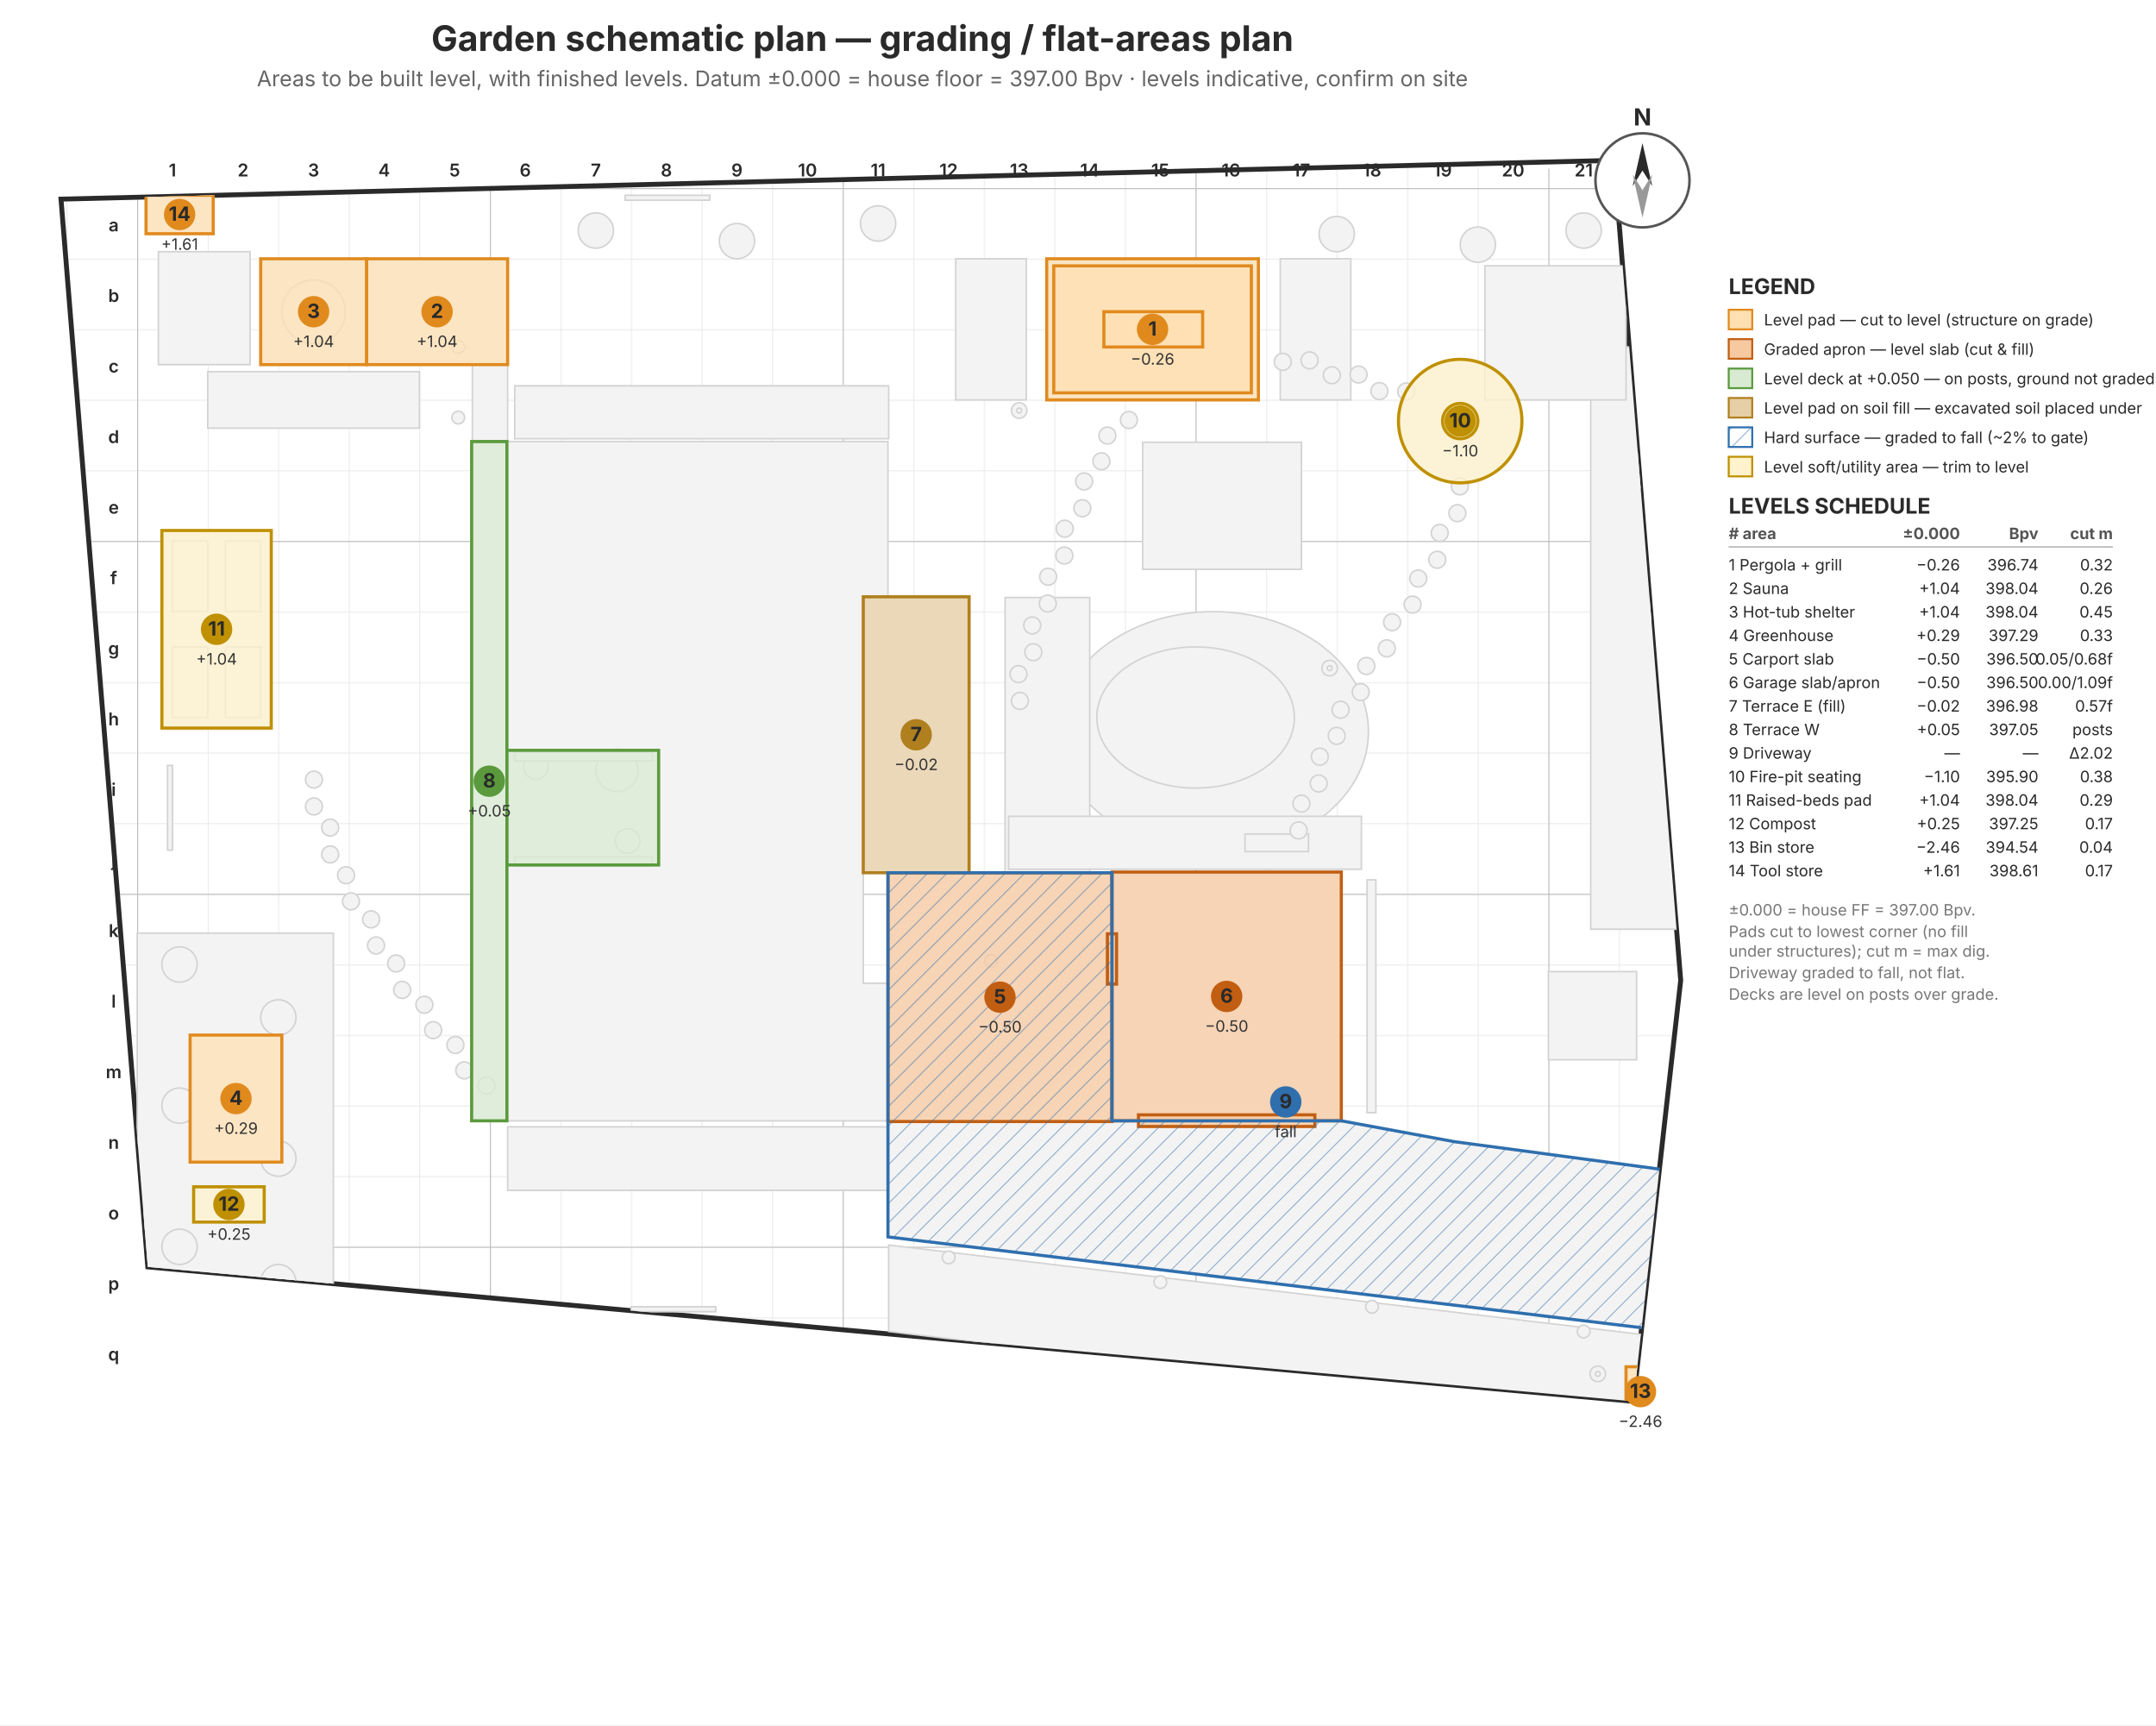
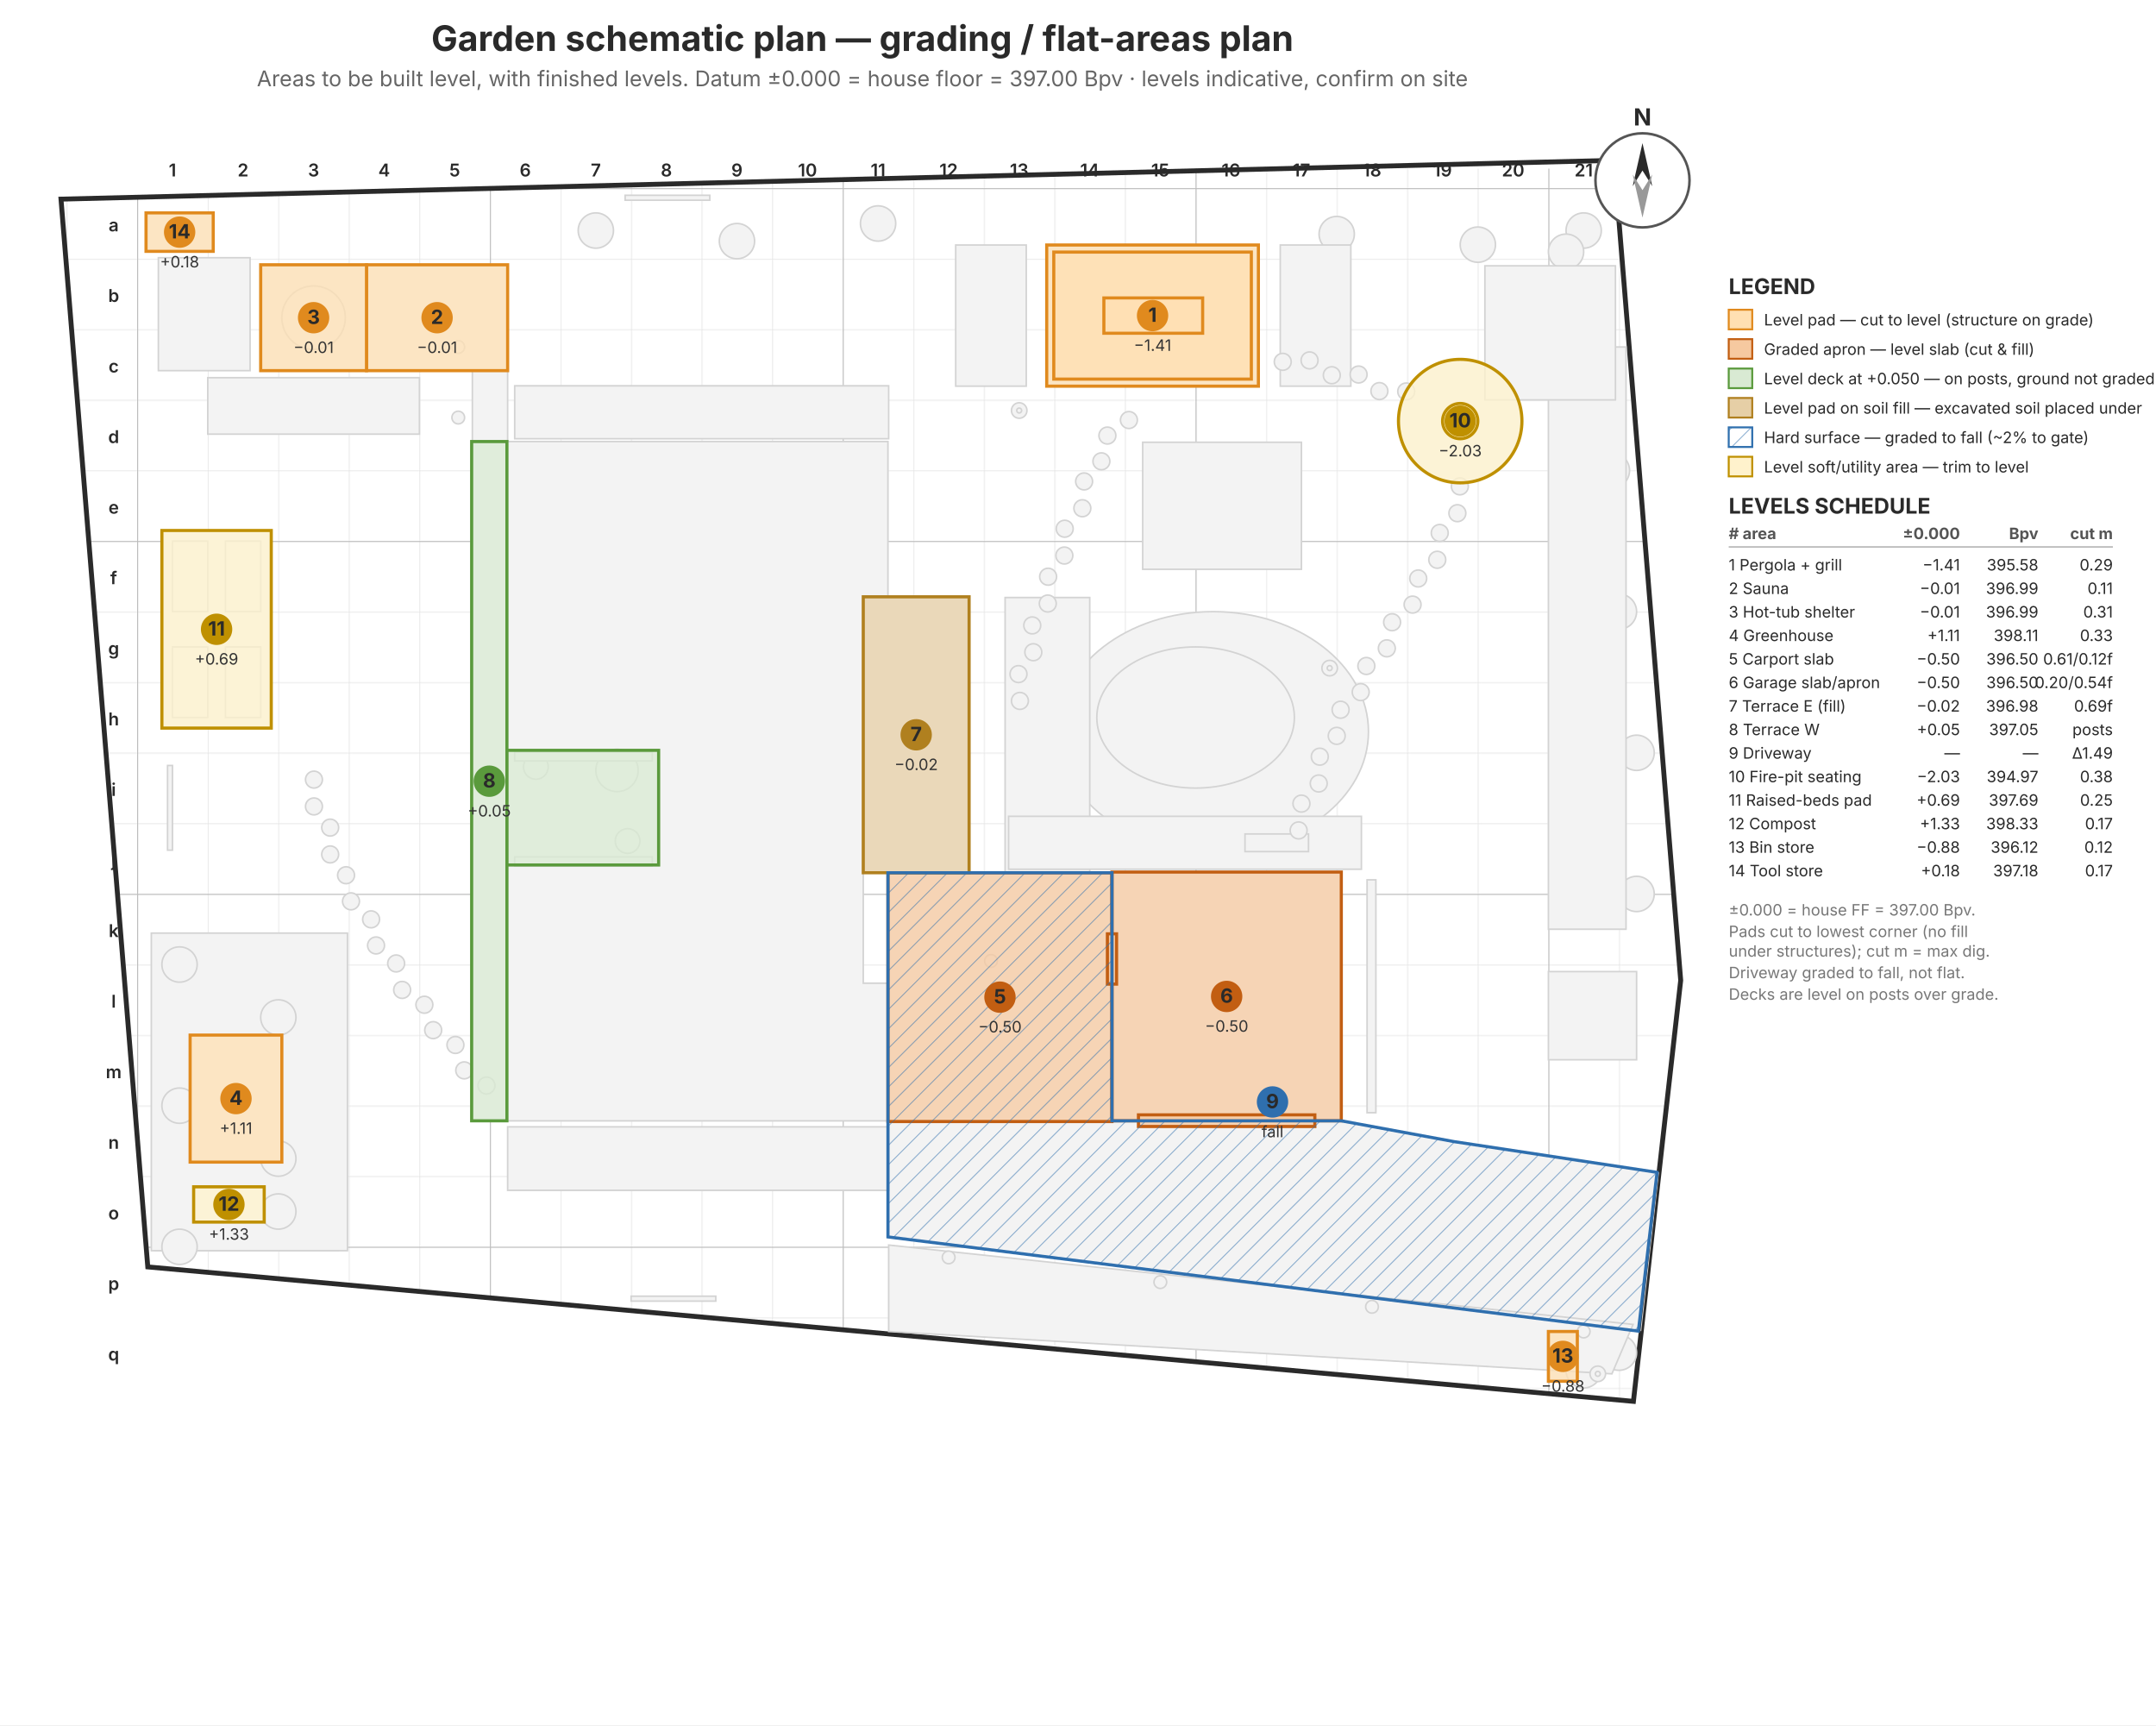
<svg xmlns="http://www.w3.org/2000/svg" viewBox="0 0 1100 880" font-family="-apple-system, BlinkMacSystemFont, sans-serif">
  <defs>
    <pattern id="cellgrid" width="36" height="36" patternUnits="userSpaceOnUse">
      <path d="M 36 0 L 0 0 0 36" fill="none" stroke="#e2e2e2" stroke-width="0.6" />
    </pattern>
    <pattern id="majorgrid" x="0" y="0" width="180" height="180" patternUnits="userSpaceOnUse">
      <rect width="180" height="180" fill="url(#cellgrid)" />
      <path d="M 180 0 L 0 0 0 180" fill="none" stroke="#bcbcbc" stroke-width="1" />
    </pattern>
    <pattern id="fallhatch" width="7" height="7" patternUnits="userSpaceOnUse" patternTransform="rotate(45)">
      <line x1="0" y1="0" x2="0" y2="7" stroke="#2f6fae" stroke-width="1" opacity="0.5" />
    </pattern>
    <clipPath id="plotShape">
      <polygon points="-38.88,5.58 753.48,-14.22 787.5,404.1 779.4,475.74 763.38,618.84 5.4,550.26" />
    </clipPath>
  </defs>
  <style>
    text { font-family: -apple-system, sans-serif; fill: #2a2a2a; }
    .title { font-size: 18px; font-weight: 700; text-anchor: middle; }
    .subtitle { font-size: 11px; fill: #666; text-anchor: middle; }
    .axis { font-size: 9px; fill: #777; text-anchor: middle; font-weight: 600; }
    .tag { font-size: 10px; font-weight: 700; text-anchor: middle; }
    .zlvl { font-size: 8px; text-anchor: middle; fill: #333; }
    .ctxlbl { font-size: 8px; fill: #aaa; text-anchor: middle; }
    .panelh { font-size: 11px; font-weight: 700; }
    .th { font-size: 8px; fill: #555; font-weight: 700; }
    .td { font-size: 8px; }
    .note { font-size: 8px; fill: #777; }
  </style>
  <rect x="0" y="0" width="1100" height="880" fill="white" />
  <text x="440" y="26" class="title">Garden schematic plan — grading / flat-areas plan</text>
  <text x="440" y="44" class="subtitle">Areas to be built level, with finished levels. Datum ±0.000 = house floor = 397.00 Bpv · levels indicative, confirm on site</text>
  <g transform="translate(70, 96)">
    <g clip-path="url(#plotShape)">
      <rect x="-50" y="-10" width="900" height="720" fill="url(#majorgrid)" />
    </g>
    <polygon points="-38.88,5.58 753.48,-14.22 787.5,404.1 779.4,475.74 763.38,618.84 5.4,550.26" fill="none" stroke="#2a2a2a" stroke-width="2.5" />
    <g class="axis">
      <text x="18" y="-6">1</text>
      <text x="54" y="-6">2</text>
      <text x="90" y="-6">3</text>
      <text x="126" y="-6">4</text>
      <text x="162" y="-6">5</text>
      <text x="198" y="-6">6</text>
      <text x="234" y="-6">7</text>
      <text x="270" y="-6">8</text>
      <text x="306" y="-6">9</text>
      <text x="342" y="-6">10</text>
      <text x="378" y="-6">11</text>
      <text x="414" y="-6">12</text>
      <text x="450" y="-6">13</text>
      <text x="486" y="-6">14</text>
      <text x="522" y="-6">15</text>
      <text x="558" y="-6">16</text>
      <text x="594" y="-6">17</text>
      <text x="630" y="-6">18</text>
      <text x="666" y="-6">19</text>
      <text x="702" y="-6">20</text>
      <text x="738" y="-6">21</text>
      <text x="774" y="-6">22</text>
    </g>
    <g class="axis">
      <text x="-12" y="22">a</text>
      <text x="-12" y="58">b</text>
      <text x="-12" y="94">c</text>
      <text x="-12" y="130">d</text>
      <text x="-12" y="166">e</text>
      <text x="-12" y="202">f</text>
      <text x="-12" y="238">g</text>
      <text x="-12" y="274">h</text>
      <text x="-12" y="310">i</text>
      <text x="-12" y="346">j</text>
      <text x="-12" y="382">k</text>
      <text x="-12" y="418">l</text>
      <text x="-12" y="454">m</text>
      <text x="-12" y="490">n</text>
      <text x="-12" y="526">o</text>
      <text x="-12" y="562">p</text>
      <text x="-12" y="598">q</text>
    </g>
    <g clip-path="url(#plotShape)" fill="#f3f3f3" stroke="#d3d3d3" stroke-width="0.8">
      <polygon points="188.64,129.24 383.04,129.24 383.04,208.44 370.44,208.44 370.44,405.54 383.04,405.54 383.04,475.74 188.64,475.74 188.64,345.24 266.04,345.24 266.04,286.74 188.64,286.74" />
      <rect x="170.64" y="129.24" width="18" height="346.5" />
      <rect x="188.64" y="286.74" width="77.4" height="58.5" />
      <rect x="370.44" y="208.44" width="54" height="140.76" />
-       <rect x="171" y="90" width="18" height="39.06" />
+       <rect x="171" y="93.06" width="18" height="36.18" />
      <rect x="383.04" y="349.2" width="114.3" height="126.9" />
      <rect x="497.34" y="348.84" width="117" height="126.9" />
      <rect x="510.84" y="472.68" width="90" height="5.94" />
      <rect x="495" y="380.34" width="4.68" height="25.65" />
-       <polygon points="383.04,349.2 497.34,349.2 497.34,475.74 614.34,475.74 671.94,486.36 788.94,502.02 781.92,583.02 383.04,534.96" />
-       <line x1="788.94" y1="502.02" x2="781.92" y2="583.02" />
-       <rect x="759.6" y="601.2" width="14.76" height="25.38" />
+       <polygon points="383.04,349.2 497.34,349.2 497.34,475.74 614.34,475.74 671.94,486.36 775.44,502.02 765.9,583.02 383.04,534.96" />
+       <line x1="776.52" y1="502.02" x2="767.34" y2="583.02" />
+       <rect x="720" y="583.2" width="14.76" height="25.38" />
      <rect x="720" y="399.6" width="45" height="45" />
      <ellipse cx="549" cy="277.2" rx="79.2" ry="61.2" />
      <ellipse cx="540" cy="270" rx="50.4" ry="36" />
      <circle cx="675" cy="118.8" r="31.5" />
      <circle cx="675" cy="118.8" r="9" />
      <circle cx="675" cy="118.8" r="5.76" />
      <circle cx="234" cy="21.6" r="9" />
      <circle cx="306" cy="27" r="9" />
      <circle cx="378" cy="18" r="9" />
      <circle cx="612" cy="23.4" r="9" />
      <circle cx="684" cy="28.8" r="9" />
      <circle cx="738" cy="21.6" r="9" />
-       <circle cx="774" cy="25.2" r="9" />
-       <circle cx="765" cy="144" r="9" />
-       <circle cx="765" cy="216" r="9" />
+       <circle cx="729" cy="32.4" r="9" />
+       <circle cx="752.4" cy="144" r="9" />
+       <circle cx="756" cy="216" r="9" />
      <circle cx="765" cy="288" r="9" />
      <circle cx="765" cy="360" r="9" />
      <circle cx="756" cy="594" r="9" />
-       <circle cx="756" cy="630" r="9" />
-       <rect x="117" y="36" width="72" height="54" />
-       <rect x="63" y="36" width="54" height="54" />
-       <rect x="4.5" y="3.6" width="34.29" height="19.62" />
-       <circle cx="90" cy="63" r="16.2" />
-       <rect x="464.04" y="36" width="108" height="72" />
-       <rect x="467.64" y="39.6" width="100.8" height="64.8" />
-       <rect x="493.2" y="63" width="50.4" height="18" />
+       <circle cx="738" cy="603" r="9" />
+       <rect x="117" y="39.06" width="72" height="54" />
+       <rect x="63" y="39.06" width="54" height="54" />
+       <rect x="4.5" y="12.6" width="34.29" height="19.62" />
+       <circle cx="90" cy="66.06" r="16.2" />
+       <rect x="464.04" y="28.98" width="108" height="72" />
+       <rect x="467.64" y="32.58" width="100.8" height="64.8" />
+       <rect x="493.2" y="55.98" width="50.4" height="18" />
      <rect x="12.6" y="174.6" width="55.8" height="100.8" />
      <rect x="18" y="180" width="18" height="36" />
      <rect x="18" y="234" width="18" height="36" />
      <rect x="45" y="180" width="18" height="36" />
      <rect x="45" y="234" width="18" height="36" />
      <rect x="248.94" y="3.6" width="43.2" height="2.52" />
      <rect x="15.48" y="294.48" width="2.52" height="43.2" />
-       <rect x="252" y="570.6" width="43.2" height="2.52" />
-       <rect x="3.6" y="383.4" width="93.6" height="190.8" />
-       <rect x="0" y="379.98" width="100.08" height="199.98" />
+       <rect x="252" y="565.2" width="43.2" height="2.52" />
+       <rect x="9" y="383.4" width="93.6" height="158.4" />
+       <rect x="7.2" y="379.98" width="100.08" height="162" />
      <circle cx="21.6" cy="396" r="9" />
      <circle cx="72" cy="423" r="9" />
      <circle cx="21.6" cy="468" r="9" />
      <circle cx="72" cy="495" r="9" />
      <circle cx="21.6" cy="540" r="9" />
-       <circle cx="72" cy="558" r="9" />
+       <circle cx="72" cy="522" r="9" />
      <rect x="27" y="432" width="46.8" height="64.8" />
      <rect x="28.8" y="509.4" width="36" height="18" />
      <rect x="442.8" y="208.8" width="43.2" height="140.4" />
      <rect x="513" y="129.6" width="81" height="64.8" />
-       <rect x="10.8" y="32.4" width="46.8" height="57.6" />
-       <rect x="36" y="93.6" width="108" height="28.8" />
-       <rect x="417.6" y="36" width="36" height="72" />
-       <rect x="583.2" y="36" width="36" height="72" />
-       <polygon points="383.4,539.1 777.6,585.9 774.9,630 383.4,583.2" />
-       <rect x="741.6" y="81" width="50.4" height="297" />
+       <rect x="10.8" y="35.46" width="46.8" height="57.6" />
+       <rect x="36" y="96.66" width="108" height="28.8" />
+       <rect x="417.6" y="28.98" width="36" height="72" />
+       <rect x="583.2" y="28.98" width="36" height="72" />
+       <polygon points="383.4,539.1 763.2,579.6 752.4,604.8 383.4,583.2" />
+       <rect x="720" y="81" width="39.6" height="297" />
      <circle cx="203.4" cy="295.2" r="6.3" />
      <circle cx="244.8" cy="297" r="10.8" />
      <circle cx="250.2" cy="333" r="6.3" />
      <rect x="192.6" y="100.8" width="190.8" height="27" />
      <rect x="189" y="478.8" width="194.4" height="32.4" />
      <rect x="444.6" y="320.4" width="180" height="27" />
      <rect x="627.48" y="352.8" width="4.5" height="118.8" />
      <rect x="192.6" y="287.64" width="70.2" height="4.5" />
      <rect x="192.6" y="341.1" width="70.2" height="4.5" />
      <rect x="565.2" y="329.4" width="32.4" height="9" />
-       <rect x="687.6" y="39.6" width="72" height="68.4" />
+       <rect x="687.6" y="39.6" width="66.6" height="68.4" />
      <circle cx="178.2" cy="457.74" r="4.32" />
      <circle cx="166.86" cy="450" r="4.32" />
      <circle cx="162.36" cy="437.04" r="4.32" />
      <circle cx="151.02" cy="429.48" r="4.32" />
      <circle cx="146.52" cy="416.52" r="4.32" />
      <circle cx="135.18" cy="408.96" r="4.32" />
      <circle cx="132.12" cy="395.46" r="4.32" />
      <circle cx="121.86" cy="386.28" r="4.32" />
      <circle cx="119.34" cy="372.96" r="4.32" />
      <circle cx="109.08" cy="363.78" r="4.32" />
      <circle cx="106.56" cy="350.46" r="4.32" />
      <circle cx="98.46" cy="339.84" r="4.32" />
      <circle cx="98.46" cy="326.16" r="4.32" />
      <circle cx="90.18" cy="315.36" r="4.32" />
      <circle cx="90.18" cy="301.68" r="4.32" />
      <circle cx="450.36" cy="261.54" r="4.32" />
      <circle cx="449.64" cy="247.86" r="4.32" />
      <circle cx="457.2" cy="236.7" r="4.32" />
      <circle cx="456.66" cy="223.02" r="4.32" />
      <circle cx="464.58" cy="211.86" r="4.32" />
      <circle cx="464.76" cy="198.18" r="4.32" />
      <circle cx="473.04" cy="187.38" r="4.32" />
      <circle cx="473.22" cy="173.7" r="4.32" />
      <circle cx="482.22" cy="163.26" r="4.32" />
      <circle cx="483.12" cy="149.58" r="4.32" />
      <circle cx="491.94" cy="139.32" r="4.32" />
      <circle cx="495" cy="126.18" r="4.32" />
      <circle cx="505.98" cy="118.26" r="4.32" />
      <circle cx="584.46" cy="88.56" r="4.32" />
      <circle cx="598.14" cy="87.84" r="4.32" />
      <circle cx="609.48" cy="95.4" r="4.32" />
      <circle cx="623.16" cy="95.04" r="4.32" />
      <circle cx="633.78" cy="103.5" r="4.32" />
      <circle cx="647.46" cy="103.68" r="4.32" />
      <circle cx="674.82" cy="152.1" r="4.32" />
      <circle cx="673.56" cy="165.78" r="4.32" />
      <circle cx="664.56" cy="175.86" r="4.32" />
      <circle cx="663.3" cy="189.54" r="4.32" />
      <circle cx="653.58" cy="199.08" r="4.32" />
      <circle cx="650.7" cy="212.4" r="4.32" />
      <circle cx="640.26" cy="221.4" r="4.32" />
      <circle cx="637.56" cy="234.72" r="4.32" />
      <circle cx="627.12" cy="243.72" r="4.32" />
      <circle cx="624.24" cy="257.04" r="4.32" />
      <circle cx="613.98" cy="266.04" r="4.32" />
      <circle cx="612" cy="279.36" r="4.32" />
      <circle cx="603.36" cy="289.98" r="4.32" />
      <circle cx="602.82" cy="303.66" r="4.32" />
      <circle cx="594" cy="313.92" r="4.32" />
      <circle cx="592.56" cy="327.6" r="4.32" />
      <circle cx="414" cy="545.4" r="3.24" />
      <circle cx="522" cy="558" r="3.24" />
      <circle cx="630" cy="570.6" r="3.24" />
      <circle cx="738" cy="583.2" r="3.24" />
      <circle cx="163.8" cy="81" r="3.24" />
      <circle cx="163.8" cy="117" r="3.24" />
      <circle cx="435.6" cy="394.2" r="3.24" />
      <circle cx="745.2" cy="604.8" r="3.96" />
      <circle cx="745.2" cy="604.8" r="1.26" />
      <circle cx="608.4" cy="244.8" r="3.96" />
      <circle cx="608.4" cy="244.8" r="1.26" />
      <circle cx="450" cy="113.4" r="3.96" />
      <circle cx="450" cy="113.4" r="1.26" />
    </g>
    <g clip-path="url(#plotShape)">
-       <rect x="464.04" y="36" width="108" height="72" fill="#ffe0b2" fill-opacity="0.75" stroke="#e08a1e" stroke-width="1.6" />
-       <rect x="467.64" y="39.6" width="100.8" height="64.8" fill="#ffe0b2" fill-opacity="0.75" stroke="#e08a1e" stroke-width="1.6" />
-       <rect x="493.2" y="63" width="50.4" height="18" fill="#ffe0b2" fill-opacity="0.75" stroke="#e08a1e" stroke-width="1.6" />
-       <rect x="117" y="36" width="72" height="54" fill="#ffe0b2" fill-opacity="0.75" stroke="#e08a1e" stroke-width="1.6" />
-       <rect x="63" y="36" width="54" height="54" fill="#ffe0b2" fill-opacity="0.75" stroke="#e08a1e" stroke-width="1.6" />
+       <rect x="464.04" y="28.98" width="108" height="72" fill="#ffe0b2" fill-opacity="0.75" stroke="#e08a1e" stroke-width="1.6" />
+       <rect x="467.64" y="32.58" width="100.8" height="64.8" fill="#ffe0b2" fill-opacity="0.75" stroke="#e08a1e" stroke-width="1.6" />
+       <rect x="493.2" y="55.98" width="50.4" height="18" fill="#ffe0b2" fill-opacity="0.75" stroke="#e08a1e" stroke-width="1.6" />
+       <rect x="117" y="39.06" width="72" height="54" fill="#ffe0b2" fill-opacity="0.75" stroke="#e08a1e" stroke-width="1.6" />
+       <rect x="63" y="39.06" width="54" height="54" fill="#ffe0b2" fill-opacity="0.75" stroke="#e08a1e" stroke-width="1.6" />
      <rect x="27" y="432" width="46.8" height="64.8" fill="#ffe0b2" fill-opacity="0.75" stroke="#e08a1e" stroke-width="1.6" />
      <rect x="383.04" y="349.2" width="114.3" height="126.9" fill="#f6c9a0" fill-opacity="0.75" stroke="#c25e12" stroke-width="1.6" />
      <rect x="497.34" y="348.84" width="117" height="126.9" fill="#f6c9a0" fill-opacity="0.75" stroke="#c25e12" stroke-width="1.6" />
      <rect x="510.84" y="472.68" width="90" height="5.94" fill="#f6c9a0" fill-opacity="0.75" stroke="#c25e12" stroke-width="1.6" />
      <rect x="495" y="380.34" width="4.68" height="25.65" fill="#f6c9a0" fill-opacity="0.75" stroke="#c25e12" stroke-width="1.6" />
      <rect x="370.44" y="208.44" width="54" height="140.76" fill="#e6cfa6" fill-opacity="0.75" stroke="#b0801f" stroke-width="1.6" />
      <rect x="170.64" y="129.24" width="18" height="346.5" fill="#d9ead3" fill-opacity="0.75" stroke="#5a9a3c" stroke-width="1.6" />
      <rect x="188.64" y="286.74" width="77.4" height="58.5" fill="#d9ead3" fill-opacity="0.75" stroke="#5a9a3c" stroke-width="1.6" />
-       <polygon points="383.04,349.2 497.34,349.2 497.34,475.74 614.34,475.74 671.94,486.36 788.94,502.02 781.92,583.02 383.04,534.96" fill="url(#fallhatch)" stroke="#2f6fae" stroke-width="1.6" />
+       <polygon points="383.04,349.2 497.34,349.2 497.34,475.74 614.34,475.74 671.94,486.36 775.44,502.02 765.9,583.02 383.04,534.96" fill="url(#fallhatch)" stroke="#2f6fae" stroke-width="1.6" />
      <circle cx="675" cy="118.8" r="31.5" fill="#fff2cc" fill-opacity="0.75" stroke="#bf9000" stroke-width="1.6" />
      <circle cx="675" cy="118.8" r="9" fill="#fff2cc" fill-opacity="0.75" stroke="#bf9000" stroke-width="1.6" />
      <circle cx="675" cy="118.8" r="5.76" fill="#fff2cc" fill-opacity="0.75" stroke="#bf9000" stroke-width="1.6" />
      <rect x="12.6" y="174.6" width="55.8" height="100.8" fill="#fff2cc" fill-opacity="0.75" stroke="#bf9000" stroke-width="1.6" />
      <rect x="28.8" y="509.4" width="36" height="18" fill="#fff2cc" fill-opacity="0.75" stroke="#bf9000" stroke-width="1.6" />
-       <rect x="759.6" y="601.2" width="14.76" height="25.38" fill="#ffe0b2" fill-opacity="0.75" stroke="#e08a1e" stroke-width="1.6" />
-       <rect x="4.5" y="3.6" width="34.29" height="19.62" fill="#ffe0b2" fill-opacity="0.75" stroke="#e08a1e" stroke-width="1.6" />
-     </g>
-     <circle cx="518.04" cy="72" r="8" fill="#e08a1e" />
-     <text x="518.04" y="75.2" class="tag" fill="#fff">1</text>
-     <text x="518.04" y="90" class="zlvl">−0.26</text>
-     <circle cx="153" cy="63" r="8" fill="#e08a1e" />
-     <text x="153" y="66.2" class="tag" fill="#fff">2</text>
-     <text x="153" y="81" class="zlvl">+1.04</text>
-     <circle cx="90" cy="63" r="8" fill="#e08a1e" />
-     <text x="90" y="66.2" class="tag" fill="#fff">3</text>
-     <text x="90" y="81" class="zlvl">+1.04</text>
+       <rect x="720" y="583.2" width="14.76" height="25.38" fill="#ffe0b2" fill-opacity="0.75" stroke="#e08a1e" stroke-width="1.6" />
+       <rect x="4.5" y="12.6" width="34.29" height="19.62" fill="#ffe0b2" fill-opacity="0.75" stroke="#e08a1e" stroke-width="1.6" />
+     </g>
+     <circle cx="518.04" cy="64.98" r="8" fill="#e08a1e" />
+     <text x="518.04" y="68.18" class="tag" fill="#fff">1</text>
+     <text x="518.04" y="82.98" class="zlvl">−1.41</text>
+     <circle cx="153" cy="66.06" r="8" fill="#e08a1e" />
+     <text x="153" y="69.26" class="tag" fill="#fff">2</text>
+     <text x="153" y="84.06" class="zlvl">−0.01</text>
+     <circle cx="90" cy="66.06" r="8" fill="#e08a1e" />
+     <text x="90" y="69.26" class="tag" fill="#fff">3</text>
+     <text x="90" y="84.06" class="zlvl">−0.01</text>
    <circle cx="50.4" cy="464.4" r="8" fill="#e08a1e" />
    <text x="50.4" y="467.6" class="tag" fill="#fff">4</text>
-     <text x="50.4" y="482.4" class="zlvl">+0.29</text>
+     <text x="50.4" y="482.4" class="zlvl">+1.11</text>
    <circle cx="440.19" cy="412.65" r="8" fill="#c25e12" />
    <text x="440.19" y="415.85" class="tag" fill="#fff">5</text>
    <text x="440.19" y="430.65" class="zlvl">−0.50</text>
    <circle cx="555.84" cy="412.29" r="8" fill="#c25e12" />
    <text x="555.84" y="415.49" class="tag" fill="#fff">6</text>
    <text x="555.84" y="430.29" class="zlvl">−0.50</text>
    <circle cx="397.44" cy="278.82" r="8" fill="#b0801f" />
    <text x="397.44" y="282.02" class="tag" fill="#fff">7</text>
    <text x="397.44" y="296.82" class="zlvl">−0.02</text>
    <circle cx="179.64" cy="302.49" r="8" fill="#5a9a3c" />
    <text x="179.64" y="305.69" class="tag" fill="#fff">8</text>
    <text x="179.64" y="320.49" class="zlvl">+0.05</text>
-     <circle cx="585.99" cy="466.11" r="8" fill="#2f6fae" />
-     <text x="585.99" y="469.31" class="tag" fill="#fff">9</text>
-     <text x="585.99" y="484.11" class="zlvl">fall</text>
+     <circle cx="579.24" cy="466.11" r="8" fill="#2f6fae" />
+     <text x="579.24" y="469.31" class="tag" fill="#fff">9</text>
+     <text x="579.24" y="484.11" class="zlvl">fall</text>
    <circle cx="675" cy="118.8" r="8" fill="#bf9000" />
    <text x="675" y="122" class="tag" fill="#fff">10</text>
-     <text x="675" y="136.8" class="zlvl">−1.10</text>
+     <text x="675" y="136.8" class="zlvl">−2.03</text>
    <circle cx="40.5" cy="225" r="8" fill="#bf9000" />
    <text x="40.5" y="228.2" class="tag" fill="#fff">11</text>
-     <text x="40.5" y="243" class="zlvl">+1.04</text>
+     <text x="40.5" y="243" class="zlvl">+0.69</text>
    <circle cx="46.8" cy="518.4" r="8" fill="#bf9000" />
    <text x="46.8" y="521.6" class="tag" fill="#fff">12</text>
-     <text x="46.8" y="536.4" class="zlvl">+0.25</text>
-     <circle cx="766.98" cy="613.89" r="8" fill="#e08a1e" />
-     <text x="766.98" y="617.09" class="tag" fill="#fff">13</text>
-     <text x="766.98" y="631.89" class="zlvl">−2.46</text>
-     <circle cx="21.65" cy="13.41" r="8" fill="#e08a1e" />
-     <text x="21.65" y="16.61" class="tag" fill="#fff">14</text>
-     <text x="21.65" y="31.41" class="zlvl">+1.61</text>
+     <text x="46.8" y="536.4" class="zlvl">+1.33</text>
+     <circle cx="727.38" cy="595.89" r="8" fill="#e08a1e" />
+     <text x="727.38" y="599.09" class="tag" fill="#fff">13</text>
+     <text x="727.38" y="613.89" class="zlvl">−0.88</text>
+     <circle cx="21.65" cy="22.41" r="8" fill="#e08a1e" />
+     <text x="21.65" y="25.61" class="tag" fill="#fff">14</text>
+     <text x="21.65" y="40.41" class="zlvl">+0.18</text>
  </g>
  <g transform="translate(838, 92)">
    <circle cx="0" cy="0" r="24" fill="white" stroke="#555" stroke-width="1.3" />
    <path d="M 0 -19 L 5 3 L 0 -5 L -5 3 Z" fill="#2a2a2a" />
    <path d="M 0 5 L 5 -3 L 0 19 L -5 -3 Z" fill="#999" />
    <text x="0" y="-28" font-size="12" font-weight="700" text-anchor="middle">N</text>
  </g>
  <g transform="translate(882, 150)">
    <text x="0" y="0" class="panelh">LEGEND</text>
    <rect x="0" y="8" width="12" height="10" fill="#ffe0b2" stroke="#e08a1e" stroke-width="1" />
    <text x="18" y="16" class="td">Level pad — cut to level (structure on grade)</text>
    <rect x="0" y="23" width="12" height="10" fill="#f6c9a0" stroke="#c25e12" stroke-width="1" />
    <text x="18" y="31" class="td">Graded apron — level slab (cut &amp; fill)</text>
    <rect x="0" y="38" width="12" height="10" fill="#d9ead3" stroke="#5a9a3c" stroke-width="1" />
    <text x="18" y="46" class="td">Level deck at +0.050 — on posts, ground not graded</text>
    <rect x="0" y="53" width="12" height="10" fill="#e6cfa6" stroke="#b0801f" stroke-width="1" />
    <text x="18" y="61" class="td">Level pad on soil fill — excavated soil placed under</text>
    <rect x="0" y="68" width="12" height="10" fill="url(#fallhatch)" stroke="#2f6fae" stroke-width="1" />
    <text x="18" y="76" class="td">Hard surface — graded to fall (~2% to gate)</text>
    <rect x="0" y="83" width="12" height="10" fill="#fff2cc" stroke="#bf9000" stroke-width="1" />
    <text x="18" y="91" class="td">Level soft/utility area — trim to level</text>
    <text x="0" y="112" class="panelh">LEVELS SCHEDULE</text>
    <text x="0" y="125" class="th">#  area</text>
    <text x="118" y="125" class="th" text-anchor="end">±0.000</text>
    <text x="158" y="125" class="th" text-anchor="end">Bpv</text>
    <text x="196" y="125" class="th" text-anchor="end">cut m</text>
    <line x1="0" y1="129" x2="196" y2="129" stroke="#bbb" stroke-width="0.8" />
    <text x="0" y="141" class="td">1  Pergola + grill</text>
-     <text x="118" y="141" class="td" text-anchor="end">−0.26</text>
-     <text x="158" y="141" class="td" text-anchor="end">396.74</text>
-     <text x="196" y="141" class="td" text-anchor="end">0.32</text>
+     <text x="118" y="141" class="td" text-anchor="end">−1.41</text>
+     <text x="158" y="141" class="td" text-anchor="end">395.58</text>
+     <text x="196" y="141" class="td" text-anchor="end">0.29</text>
    <text x="0" y="153" class="td">2  Sauna</text>
-     <text x="118" y="153" class="td" text-anchor="end">+1.04</text>
-     <text x="158" y="153" class="td" text-anchor="end">398.04</text>
-     <text x="196" y="153" class="td" text-anchor="end">0.26</text>
+     <text x="118" y="153" class="td" text-anchor="end">−0.01</text>
+     <text x="158" y="153" class="td" text-anchor="end">396.99</text>
+     <text x="196" y="153" class="td" text-anchor="end">0.11</text>
    <text x="0" y="165" class="td">3  Hot-tub shelter</text>
-     <text x="118" y="165" class="td" text-anchor="end">+1.04</text>
-     <text x="158" y="165" class="td" text-anchor="end">398.04</text>
-     <text x="196" y="165" class="td" text-anchor="end">0.45</text>
+     <text x="118" y="165" class="td" text-anchor="end">−0.01</text>
+     <text x="158" y="165" class="td" text-anchor="end">396.99</text>
+     <text x="196" y="165" class="td" text-anchor="end">0.31</text>
    <text x="0" y="177" class="td">4  Greenhouse</text>
-     <text x="118" y="177" class="td" text-anchor="end">+0.29</text>
-     <text x="158" y="177" class="td" text-anchor="end">397.29</text>
+     <text x="118" y="177" class="td" text-anchor="end">+1.11</text>
+     <text x="158" y="177" class="td" text-anchor="end">398.11</text>
    <text x="196" y="177" class="td" text-anchor="end">0.33</text>
    <text x="0" y="189" class="td">5  Carport slab</text>
    <text x="118" y="189" class="td" text-anchor="end">−0.50</text>
    <text x="158" y="189" class="td" text-anchor="end">396.50</text>
-     <text x="196" y="189" class="td" text-anchor="end">0.05/0.68f</text>
+     <text x="196" y="189" class="td" text-anchor="end">0.61/0.12f</text>
    <text x="0" y="201" class="td">6  Garage slab/apron</text>
    <text x="118" y="201" class="td" text-anchor="end">−0.50</text>
    <text x="158" y="201" class="td" text-anchor="end">396.50</text>
-     <text x="196" y="201" class="td" text-anchor="end">0.00/1.09f</text>
+     <text x="196" y="201" class="td" text-anchor="end">0.20/0.54f</text>
    <text x="0" y="213" class="td">7  Terrace E (fill)</text>
    <text x="118" y="213" class="td" text-anchor="end">−0.02</text>
    <text x="158" y="213" class="td" text-anchor="end">396.98</text>
-     <text x="196" y="213" class="td" text-anchor="end">0.57f</text>
+     <text x="196" y="213" class="td" text-anchor="end">0.69f</text>
    <text x="0" y="225" class="td">8  Terrace W</text>
    <text x="118" y="225" class="td" text-anchor="end">+0.05</text>
    <text x="158" y="225" class="td" text-anchor="end">397.05</text>
    <text x="196" y="225" class="td" text-anchor="end">posts</text>
    <text x="0" y="237" class="td">9  Driveway</text>
    <text x="118" y="237" class="td" text-anchor="end">—</text>
    <text x="158" y="237" class="td" text-anchor="end">—</text>
-     <text x="196" y="237" class="td" text-anchor="end">Δ2.02</text>
+     <text x="196" y="237" class="td" text-anchor="end">Δ1.49</text>
    <text x="0" y="249" class="td">10  Fire-pit seating</text>
-     <text x="118" y="249" class="td" text-anchor="end">−1.10</text>
-     <text x="158" y="249" class="td" text-anchor="end">395.90</text>
+     <text x="118" y="249" class="td" text-anchor="end">−2.03</text>
+     <text x="158" y="249" class="td" text-anchor="end">394.97</text>
    <text x="196" y="249" class="td" text-anchor="end">0.38</text>
    <text x="0" y="261" class="td">11  Raised-beds pad</text>
-     <text x="118" y="261" class="td" text-anchor="end">+1.04</text>
-     <text x="158" y="261" class="td" text-anchor="end">398.04</text>
-     <text x="196" y="261" class="td" text-anchor="end">0.29</text>
+     <text x="118" y="261" class="td" text-anchor="end">+0.69</text>
+     <text x="158" y="261" class="td" text-anchor="end">397.69</text>
+     <text x="196" y="261" class="td" text-anchor="end">0.25</text>
    <text x="0" y="273" class="td">12  Compost</text>
-     <text x="118" y="273" class="td" text-anchor="end">+0.25</text>
-     <text x="158" y="273" class="td" text-anchor="end">397.25</text>
+     <text x="118" y="273" class="td" text-anchor="end">+1.33</text>
+     <text x="158" y="273" class="td" text-anchor="end">398.33</text>
    <text x="196" y="273" class="td" text-anchor="end">0.17</text>
    <text x="0" y="285" class="td">13  Bin store</text>
-     <text x="118" y="285" class="td" text-anchor="end">−2.46</text>
-     <text x="158" y="285" class="td" text-anchor="end">394.54</text>
-     <text x="196" y="285" class="td" text-anchor="end">0.04</text>
+     <text x="118" y="285" class="td" text-anchor="end">−0.88</text>
+     <text x="158" y="285" class="td" text-anchor="end">396.12</text>
+     <text x="196" y="285" class="td" text-anchor="end">0.12</text>
    <text x="0" y="297" class="td">14  Tool store</text>
-     <text x="118" y="297" class="td" text-anchor="end">+1.61</text>
-     <text x="158" y="297" class="td" text-anchor="end">398.61</text>
+     <text x="118" y="297" class="td" text-anchor="end">+0.18</text>
+     <text x="158" y="297" class="td" text-anchor="end">397.18</text>
    <text x="196" y="297" class="td" text-anchor="end">0.17</text>
    <text x="0" y="317" class="note">±0.000 = house FF = 397.00 Bpv.</text>
    <text x="0" y="328" class="note">Pads cut to lowest corner (no fill</text>
    <text x="0" y="338" class="note">under structures); cut m = max dig.</text>
    <text x="0" y="349" class="note">Driveway graded to fall, not flat.</text>
    <text x="0" y="360" class="note">Decks are level on posts over grade.</text>
  </g>
</svg>
